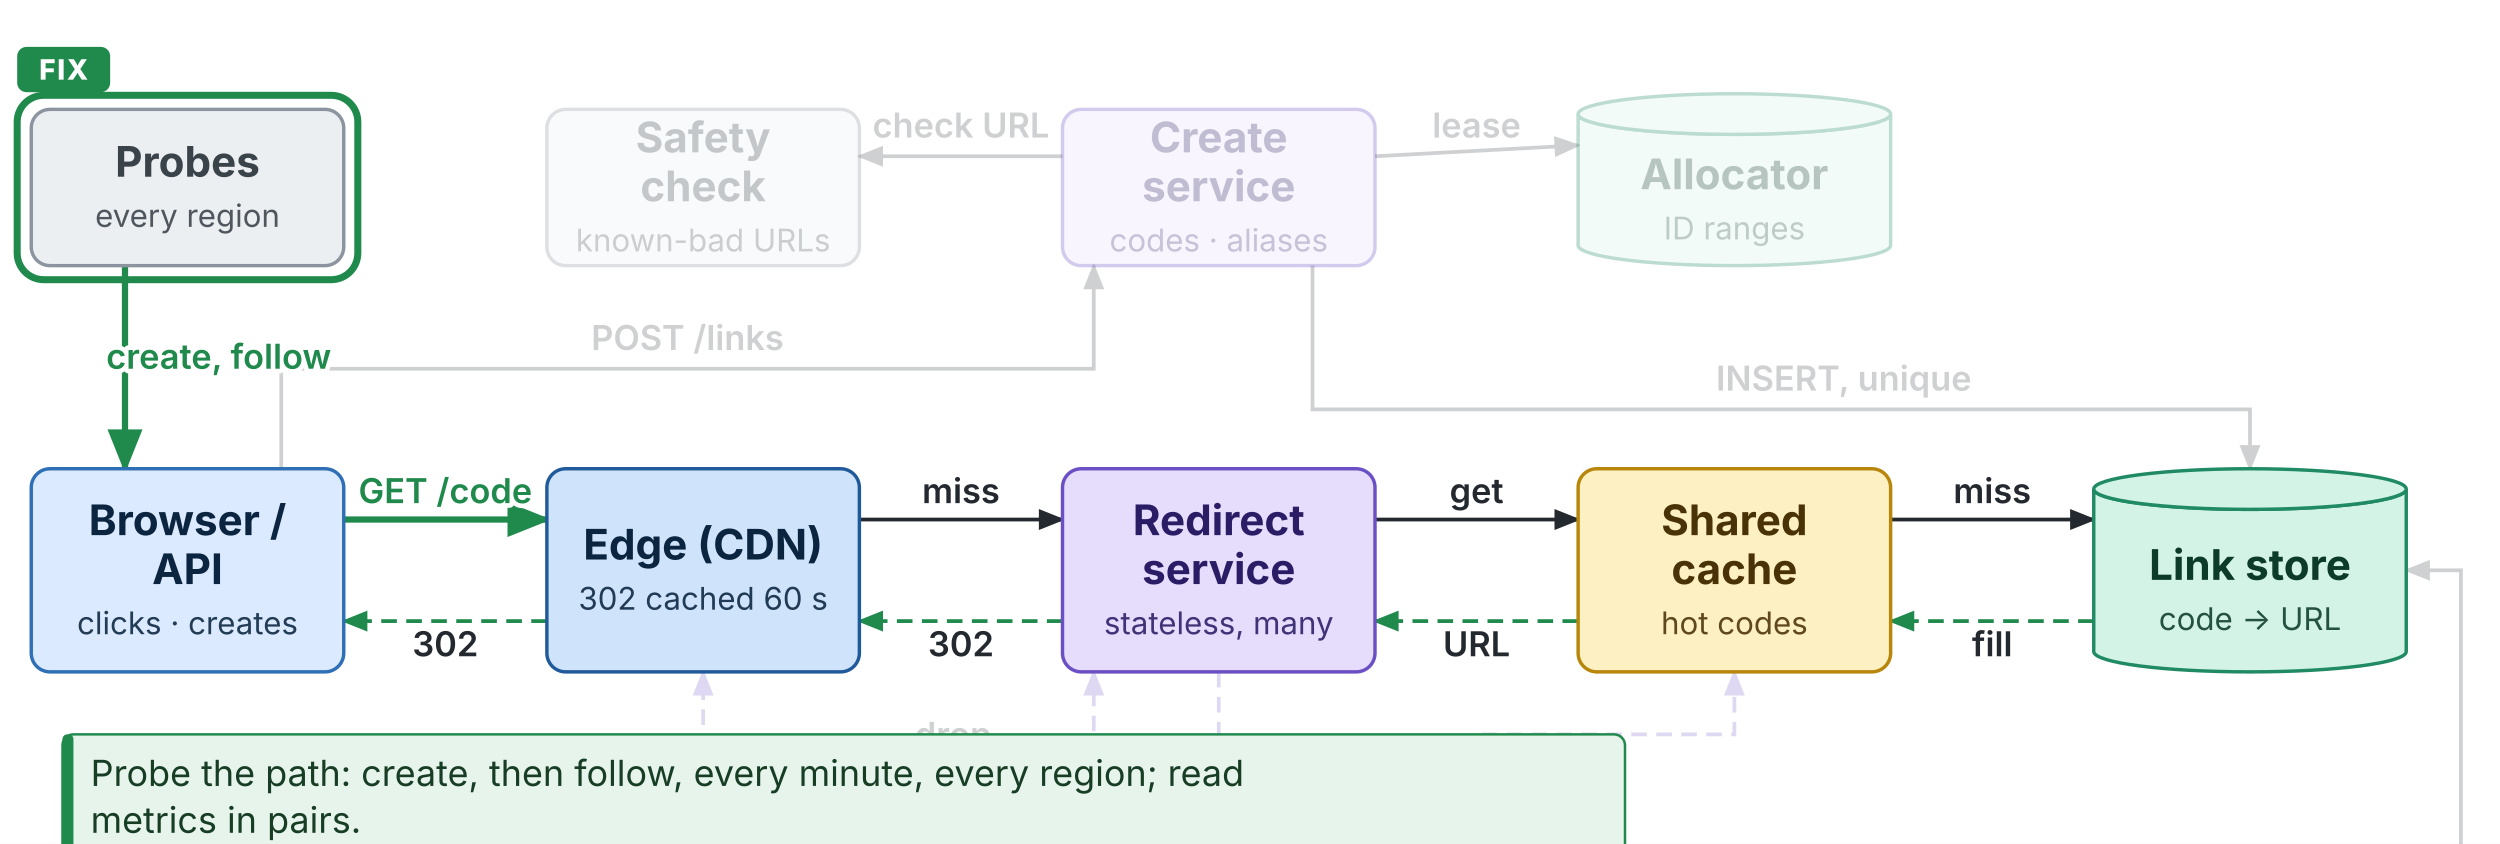
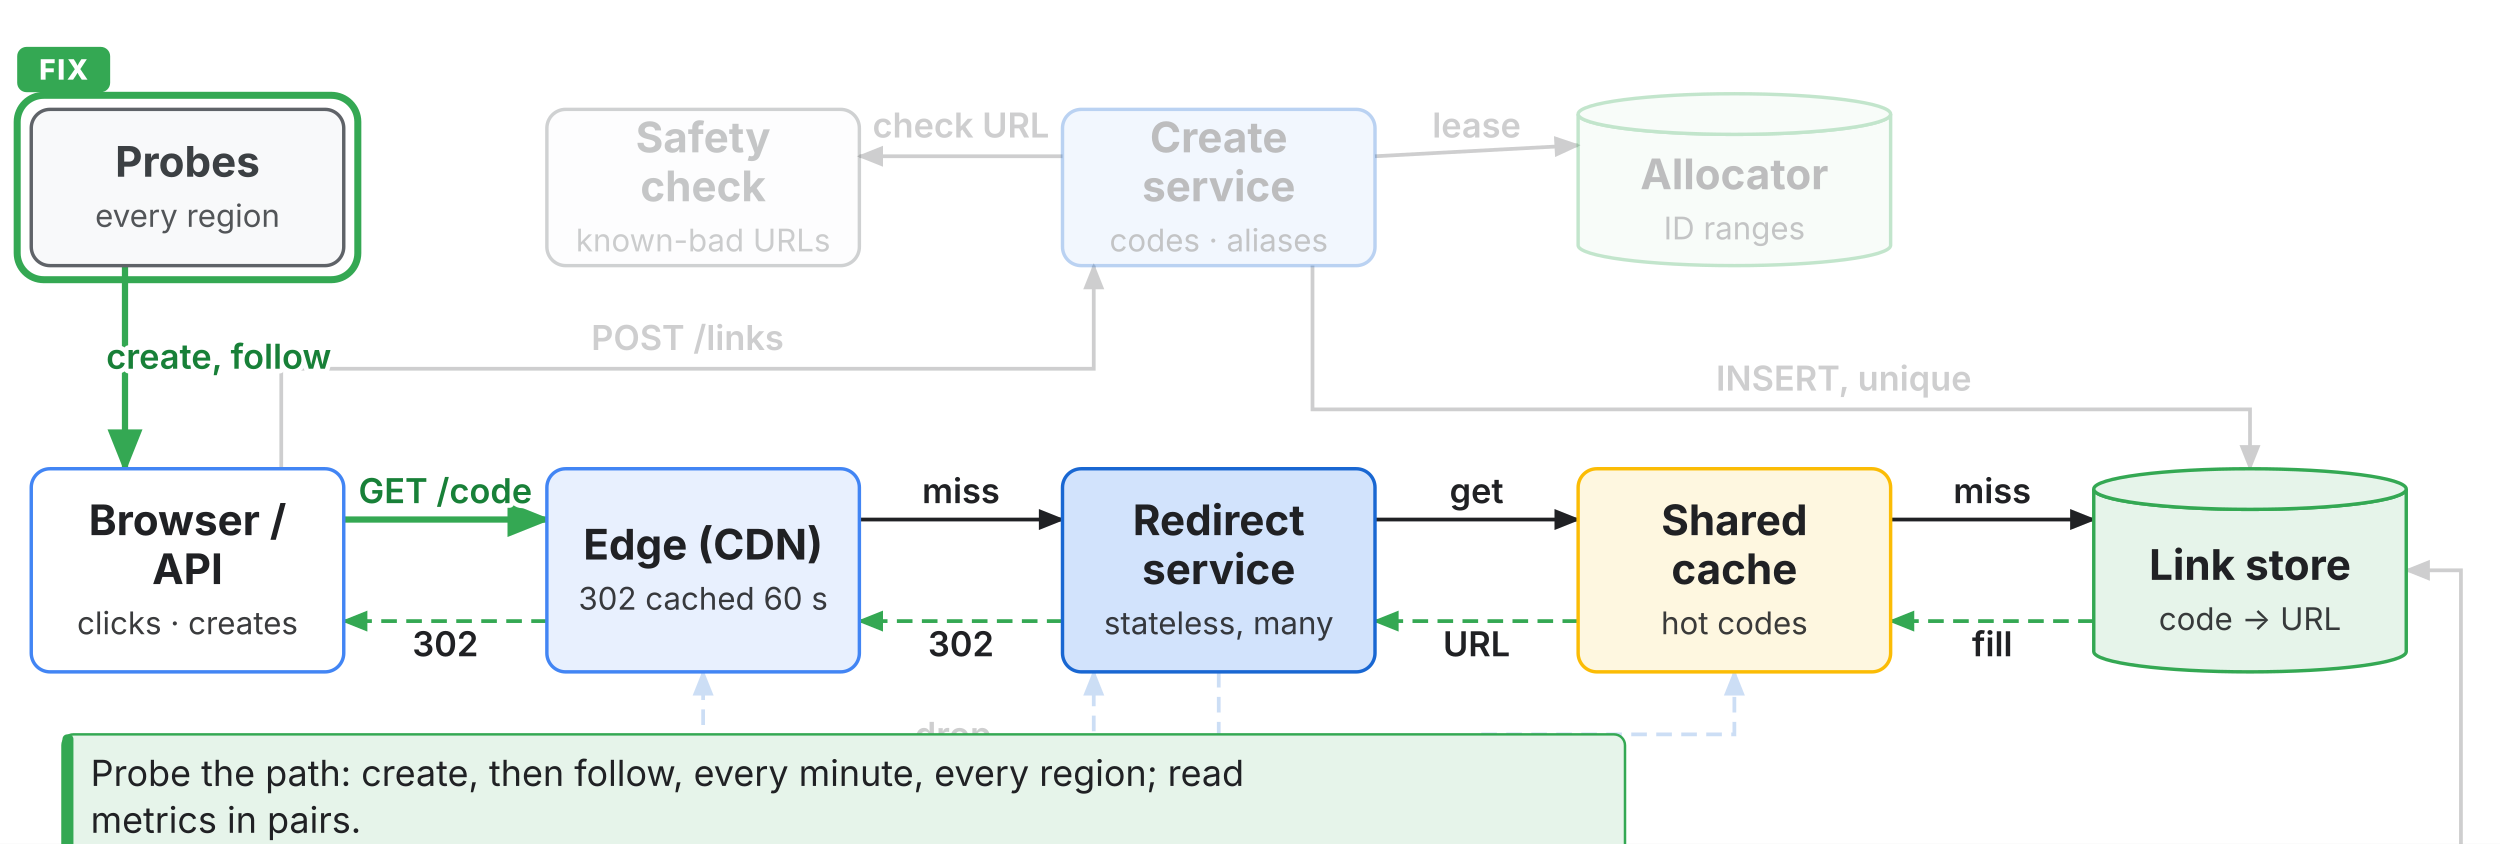
<svg xmlns="http://www.w3.org/2000/svg" class="base" viewBox="0 0 1600 540" width="1600" height="540">
  <defs>
-     <marker id="bs-1f8a4c" viewBox="0 0 10 10" refX="9" refY="5" markerWidth="7" markerHeight="7" orient="auto">
-       <path d="M0,1 L10,5 L0,9 z" fill="#1f8a4c" />
+     <marker id="bs-1967d2" viewBox="0 0 10 10" refX="9" refY="5" markerWidth="7" markerHeight="7" orient="auto">
+       <path d="M0,1 L10,5 L0,9 z" fill="#1967d2" />
    </marker>
-     <marker id="bs-s-1f8a4c" viewBox="0 0 10 10" refX="1" refY="5" markerWidth="7" markerHeight="7" orient="auto">
-       <path d="M10,1 L0,5 L10,9 z" fill="#1f8a4c" />
+     <marker id="bs-s-1967d2" viewBox="0 0 10 10" refX="1" refY="5" markerWidth="7" markerHeight="7" orient="auto">
+       <path d="M10,1 L0,5 L10,9 z" fill="#1967d2" />
    </marker>
-     <marker id="bs-24292f" viewBox="0 0 10 10" refX="9" refY="5" markerWidth="7" markerHeight="7" orient="auto">
-       <path d="M0,1 L10,5 L0,9 z" fill="#24292f" />
+     <marker id="bs-202124" viewBox="0 0 10 10" refX="9" refY="5" markerWidth="7" markerHeight="7" orient="auto">
+       <path d="M0,1 L10,5 L0,9 z" fill="#202124" />
    </marker>
-     <marker id="bs-s-24292f" viewBox="0 0 10 10" refX="1" refY="5" markerWidth="7" markerHeight="7" orient="auto">
-       <path d="M10,1 L0,5 L10,9 z" fill="#24292f" />
+     <marker id="bs-s-202124" viewBox="0 0 10 10" refX="1" refY="5" markerWidth="7" markerHeight="7" orient="auto">
+       <path d="M10,1 L0,5 L10,9 z" fill="#202124" />
    </marker>
-     <marker id="bs-6b4fc4" viewBox="0 0 10 10" refX="9" refY="5" markerWidth="7" markerHeight="7" orient="auto">
-       <path d="M0,1 L10,5 L0,9 z" fill="#6b4fc4" />
+     <marker id="bs-34a853" viewBox="0 0 10 10" refX="9" refY="5" markerWidth="7" markerHeight="7" orient="auto">
+       <path d="M0,1 L10,5 L0,9 z" fill="#34a853" />
    </marker>
-     <marker id="bs-s-6b4fc4" viewBox="0 0 10 10" refX="1" refY="5" markerWidth="7" markerHeight="7" orient="auto">
-       <path d="M10,1 L0,5 L10,9 z" fill="#6b4fc4" />
+     <marker id="bs-s-34a853" viewBox="0 0 10 10" refX="1" refY="5" markerWidth="7" markerHeight="7" orient="auto">
+       <path d="M10,1 L0,5 L10,9 z" fill="#34a853" />
    </marker>
  </defs>
  <rect width="1600" height="540" fill="#ffffff" />
-   <path d="M880.0,332.5 L1010.0,332.5" fill="none" stroke="#24292f" stroke-width="2.4" marker-end="url(#bs-24292f)" />
-   <path d="M1010.0,397.5 L880.0,397.5" fill="none" stroke="#1f8a4c" stroke-width="2.4" stroke-dasharray="10 6" marker-end="url(#bs-1f8a4c)" />
-   <path d="M1210.0,332.5 L1340.0,332.5" fill="none" stroke="#24292f" stroke-width="2.4" marker-end="url(#bs-24292f)" />
-   <path d="M1340.0,397.5 L1210.0,397.5" fill="none" stroke="#1f8a4c" stroke-width="2.4" stroke-dasharray="10 6" marker-end="url(#bs-1f8a4c)" />
-   <path d="M180.0,300.0 L180.0,236.0 L700.0,236.0 L700.0,170.0" fill="none" stroke="#24292f" stroke-width="2.4" marker-end="url(#bs-24292f)" opacity="0.22" />
-   <path d="M880.0,100.0 L1010.0,93.0" fill="none" stroke="#24292f" stroke-width="2.4" marker-end="url(#bs-24292f)" opacity="0.22" />
-   <path d="M840.0,170.0 L840.0,262.0 L1440.0,262.0 L1440.0,300.0" fill="none" stroke="#24292f" stroke-width="2.4" marker-end="url(#bs-24292f)" opacity="0.22" />
-   <path d="M220.0,332.5 L350.0,332.5" fill="none" stroke="#1f8a4c" stroke-width="4" marker-end="url(#bs-1f8a4c)" />
-   <path d="M350.0,397.5 L220.0,397.5" fill="none" stroke="#1f8a4c" stroke-width="2.4" stroke-dasharray="10 6" marker-end="url(#bs-1f8a4c)" />
-   <path d="M550.0,332.5 L680.0,332.5" fill="none" stroke="#24292f" stroke-width="2.4" marker-end="url(#bs-24292f)" />
-   <path d="M680.0,397.5 L550.0,397.5" fill="none" stroke="#1f8a4c" stroke-width="2.4" stroke-dasharray="10 6" marker-end="url(#bs-1f8a4c)" />
-   <path d="M680.0,100.0 L550.0,100.0" fill="none" stroke="#24292f" stroke-width="2.4" marker-end="url(#bs-24292f)" opacity="0.22" />
-   <path d="M780.0,430.0 L780.0,560.0" fill="none" stroke="#6b4fc4" stroke-width="2.4" stroke-dasharray="10 6" marker-end="url(#bs-6b4fc4)" opacity="0.22" />
-   <path d="M880.0,610.0 L1010.0,610.0" fill="none" stroke="#6b4fc4" stroke-width="2.4" stroke-dasharray="10 6" marker-end="url(#bs-6b4fc4)" opacity="0.22" />
-   <path d="M1210.0,610.0 L1340.0,610.0" fill="none" stroke="#24292f" stroke-width="2.4" marker-end="url(#bs-24292f)" opacity="0.22" />
-   <path d="M220.0,610.0 L350.0,610.0" fill="none" stroke="#6b4fc4" stroke-width="2.4" stroke-dasharray="10 6" marker-end="url(#bs-6b4fc4)" opacity="0.22" />
-   <path d="M450.0,560.0 L450.0,430.0" fill="none" stroke="#6b4fc4" stroke-width="2.4" stroke-dasharray="10 6" marker-end="url(#bs-6b4fc4)" opacity="0.22" />
-   <path d="M520.0,560.0 L520.0,490.0 L700.0,490.0 L700.0,430.0" fill="none" stroke="#6b4fc4" stroke-width="2.4" stroke-dasharray="10 6" marker-end="url(#bs-6b4fc4)" opacity="0.22" />
-   <path d="M450.0,660.0 L450.0,700.0 L945.0,700.0 L945.0,470.0 L1110.0,470.0 L1110.0,430.0" fill="none" stroke="#6b4fc4" stroke-width="2.4" stroke-dasharray="10 6" marker-end="url(#bs-6b4fc4)" opacity="0.22" />
-   <path d="M120.0,660.0 L120.0,740.0 L1575.0,740.0 L1575.0,365.0 L1540.0,365.0" fill="none" stroke="#24292f" stroke-width="2.4" marker-end="url(#bs-24292f)" opacity="0.22" />
-   <path d="M80.0,170.0 L80.0,300.0" fill="none" stroke="#1f8a4c" stroke-width="4" marker-end="url(#bs-1f8a4c)" />
-   <rect x="20" y="300" width="200" height="130" rx="12" fill="#dbeafe" stroke="#2f6fb5" stroke-width="2.2" />
-   <text x="120.0" y="342.5" text-anchor="middle" font-family="Inter, Helvetica, Arial, sans-serif" font-size="27" font-weight="700" fill="#0b2540">Browser /</text>
-   <text x="120.0" y="373.8" text-anchor="middle" font-family="Inter, Helvetica, Arial, sans-serif" font-size="27" font-weight="700" fill="#0b2540">API</text>
-   <text x="120.0" y="405.9" text-anchor="middle" font-family="Inter, Helvetica, Arial, sans-serif" font-size="20.0" fill="#0b2540" fill-opacity="0.88">clicks · creates</text>
-   <rect x="350" y="300" width="200" height="130" rx="12" fill="#cfe3fb" stroke="#215a9a" stroke-width="2.2" />
-   <text x="450.0" y="358.1" text-anchor="middle" font-family="Inter, Helvetica, Arial, sans-serif" font-size="27" font-weight="700" fill="#0b2540">Edge (CDN)</text>
-   <text x="450.0" y="390.2" text-anchor="middle" font-family="Inter, Helvetica, Arial, sans-serif" font-size="20.0" fill="#0b2540" fill-opacity="0.88">302 cached 60 s</text>
-   <rect x="680" y="300" width="200" height="130" rx="12" fill="#e6dcfb" stroke="#6b4fc4" stroke-width="2.2" />
-   <text x="780.0" y="342.5" text-anchor="middle" font-family="Inter, Helvetica, Arial, sans-serif" font-size="27" font-weight="700" fill="#2a1d66">Redirect</text>
-   <text x="780.0" y="373.8" text-anchor="middle" font-family="Inter, Helvetica, Arial, sans-serif" font-size="27" font-weight="700" fill="#2a1d66">service</text>
-   <text x="780.0" y="405.9" text-anchor="middle" font-family="Inter, Helvetica, Arial, sans-serif" font-size="20.0" fill="#2a1d66" fill-opacity="0.88">stateless, many</text>
-   <rect x="1010" y="300" width="200" height="130" rx="12" fill="#fdf0c2" stroke="#b7860b" stroke-width="2.2" />
-   <text x="1110.0" y="342.5" text-anchor="middle" font-family="Inter, Helvetica, Arial, sans-serif" font-size="27" font-weight="700" fill="#4a3207">Shared</text>
-   <text x="1110.0" y="373.8" text-anchor="middle" font-family="Inter, Helvetica, Arial, sans-serif" font-size="27" font-weight="700" fill="#4a3207">cache</text>
-   <text x="1110.0" y="405.9" text-anchor="middle" font-family="Inter, Helvetica, Arial, sans-serif" font-size="20.0" fill="#4a3207" fill-opacity="0.88">hot codes</text>
-   <path d="M1340,313 a100.0,13 0 0,0 200,0 v104 a100.0,13 0 0,1 -200,0 z" fill="#d3f3e6" stroke="#1f8a63" stroke-width="2.2" />
-   <ellipse cx="1440.0" cy="313" rx="100.0" ry="13" fill="#d3f3e6" stroke="#1f8a63" stroke-width="2.2" />
-   <text x="1440.0" y="371.1" text-anchor="middle" font-family="Inter, Helvetica, Arial, sans-serif" font-size="27" font-weight="700" fill="#0d3b2a">Link store</text>
-   <text x="1440.0" y="403.2" text-anchor="middle" font-family="Inter, Helvetica, Arial, sans-serif" font-size="20.0" fill="#0d3b2a" fill-opacity="0.88">code → URL</text>
-   <g opacity="0.3">
-     <rect x="680" y="70" width="200" height="100" rx="12" fill="#e6dcfb" stroke="#6b4fc4" stroke-width="2.2" />
-     <text x="780.0" y="97.5" text-anchor="middle" font-family="Inter, Helvetica, Arial, sans-serif" font-size="27" font-weight="700" fill="#2a1d66">Create</text>
-     <text x="780.0" y="128.8" text-anchor="middle" font-family="Inter, Helvetica, Arial, sans-serif" font-size="27" font-weight="700" fill="#2a1d66">service</text>
-     <text x="780.0" y="160.9" text-anchor="middle" font-family="Inter, Helvetica, Arial, sans-serif" font-size="20.0" fill="#2a1d66" fill-opacity="0.88">codes · aliases</text>
+   <path data-k="e:r-c" d="M880.0,332.5 L1010.0,332.5" fill="none" stroke="#202124" stroke-width="2.4" marker-end="url(#bs-202124)" />
+   <path data-k="e:c-r" d="M1010.0,397.5 L880.0,397.5" fill="none" stroke="#34a853" stroke-width="2.4" stroke-dasharray="10 6" marker-end="url(#bs-34a853)" />
+   <path data-k="e:c-s" d="M1210.0,332.5 L1340.0,332.5" fill="none" stroke="#202124" stroke-width="2.4" marker-end="url(#bs-202124)" />
+   <path data-k="e:s-c" d="M1340.0,397.5 L1210.0,397.5" fill="none" stroke="#34a853" stroke-width="2.4" stroke-dasharray="10 6" marker-end="url(#bs-34a853)" />
+   <path data-k="e:u-cr" d="M180.0,300.0 L180.0,236.0 L700.0,236.0 L700.0,170.0" fill="none" stroke="#202124" stroke-width="2.4" marker-end="url(#bs-202124)" opacity="0.22" />
+   <path data-k="e:cr-a" d="M880.0,100.0 L1010.0,93.0" fill="none" stroke="#202124" stroke-width="2.4" marker-end="url(#bs-202124)" opacity="0.22" />
+   <path data-k="e:cr-s" d="M840.0,170.0 L840.0,262.0 L1440.0,262.0 L1440.0,300.0" fill="none" stroke="#202124" stroke-width="2.4" marker-end="url(#bs-202124)" opacity="0.22" />
+   <path data-k="e:u-e" d="M220.0,332.5 L350.0,332.5" fill="none" stroke="#34a853" stroke-width="4" marker-end="url(#bs-34a853)" />
+   <path data-k="e:e-u" d="M350.0,397.5 L220.0,397.5" fill="none" stroke="#34a853" stroke-width="2.4" stroke-dasharray="10 6" marker-end="url(#bs-34a853)" />
+   <path data-k="e:e-r" d="M550.0,332.5 L680.0,332.5" fill="none" stroke="#202124" stroke-width="2.4" marker-end="url(#bs-202124)" />
+   <path data-k="e:r-e" d="M680.0,397.5 L550.0,397.5" fill="none" stroke="#34a853" stroke-width="2.4" stroke-dasharray="10 6" marker-end="url(#bs-34a853)" />
+   <path data-k="e:cr-sf" d="M680.0,100.0 L550.0,100.0" fill="none" stroke="#202124" stroke-width="2.4" marker-end="url(#bs-202124)" opacity="0.22" />
+   <path data-k="e:r-cl" d="M780.0,430.0 L780.0,560.0" fill="none" stroke="#1967d2" stroke-width="2.4" stroke-dasharray="10 6" marker-end="url(#bs-1967d2)" opacity="0.22" />
+   <path data-k="e:cl-ag" d="M880.0,610.0 L1010.0,610.0" fill="none" stroke="#1967d2" stroke-width="2.4" stroke-dasharray="10 6" marker-end="url(#bs-1967d2)" opacity="0.22" />
+   <path data-k="e:ag-st" d="M1210.0,610.0 L1340.0,610.0" fill="none" stroke="#202124" stroke-width="2.4" marker-end="url(#bs-202124)" opacity="0.22" />
+   <path data-k="e:t-i" d="M220.0,610.0 L350.0,610.0" fill="none" stroke="#1967d2" stroke-width="2.4" stroke-dasharray="10 6" marker-end="url(#bs-1967d2)" opacity="0.22" />
+   <path data-k="e:i-e" d="M450.0,560.0 L450.0,430.0" fill="none" stroke="#1967d2" stroke-width="2.4" stroke-dasharray="10 6" marker-end="url(#bs-1967d2)" opacity="0.22" />
+   <path data-k="e:i-r" d="M520.0,560.0 L520.0,490.0 L700.0,490.0 L700.0,430.0" fill="none" stroke="#1967d2" stroke-width="2.4" stroke-dasharray="10 6" marker-end="url(#bs-1967d2)" opacity="0.22" />
+   <path data-k="e:i-c" d="M450.0,660.0 L450.0,700.0 L945.0,700.0 L945.0,470.0 L1110.0,470.0 L1110.0,430.0" fill="none" stroke="#1967d2" stroke-width="2.4" stroke-dasharray="10 6" marker-end="url(#bs-1967d2)" opacity="0.22" />
+   <path data-k="e:t-s" d="M120.0,660.0 L120.0,740.0 L1575.0,740.0 L1575.0,365.0 L1540.0,365.0" fill="none" stroke="#202124" stroke-width="2.4" marker-end="url(#bs-202124)" opacity="0.22" />
+   <path data-k="e:p-u" d="M80.0,170.0 L80.0,300.0" fill="none" stroke="#34a853" stroke-width="4" marker-end="url(#bs-34a853)" />
+   <g data-k="n:user">
+     <rect x="20" y="300" width="200" height="130" rx="12" fill="#ffffff" stroke="#4285f4" stroke-width="2.2" />
+     <text x="120.0" y="342.5" text-anchor="middle" font-family="Inter, Roboto, sans-serif" font-size="27" font-weight="700" fill="#202124">Browser /</text>
+     <text x="120.0" y="373.8" text-anchor="middle" font-family="Inter, Roboto, sans-serif" font-size="27" font-weight="700" fill="#202124">API</text>
+     <text x="120.0" y="405.9" text-anchor="middle" font-family="Inter, Roboto, sans-serif" font-size="20.0" fill="#202124" fill-opacity="0.88">clicks · creates</text>
  </g>
-   <g opacity="0.3">
-     <path d="M1010,73 a100.0,13 0 0,0 200,0 v84 a100.0,13 0 0,1 -200,0 z" fill="#d3f3e6" stroke="#1f8a63" stroke-width="2.2" />
-     <ellipse cx="1110.0" cy="73" rx="100.0" ry="13" fill="#d3f3e6" stroke="#1f8a63" stroke-width="2.2" />
-     <text x="1110.0" y="121.1" text-anchor="middle" font-family="Inter, Helvetica, Arial, sans-serif" font-size="27" font-weight="700" fill="#0d3b2a">Allocator</text>
-     <text x="1110.0" y="153.2" text-anchor="middle" font-family="Inter, Helvetica, Arial, sans-serif" font-size="20.0" fill="#0d3b2a" fill-opacity="0.88">ID ranges</text>
+   <g data-k="n:edge">
+     <rect x="350" y="300" width="200" height="130" rx="12" fill="#e8f0fe" stroke="#4285f4" stroke-width="2.2" />
+     <text x="450.0" y="358.1" text-anchor="middle" font-family="Inter, Roboto, sans-serif" font-size="27" font-weight="700" fill="#202124">Edge (CDN)</text>
+     <text x="450.0" y="390.2" text-anchor="middle" font-family="Inter, Roboto, sans-serif" font-size="20.0" fill="#202124" fill-opacity="0.88">302 cached 60 s</text>
  </g>
-   <g opacity="0.3">
-     <rect x="350" y="70" width="200" height="100" rx="12" fill="#eceff2" stroke="#8c959f" stroke-width="2.2" />
-     <text x="450.0" y="97.5" text-anchor="middle" font-family="Inter, Helvetica, Arial, sans-serif" font-size="27" font-weight="700" fill="#3a424a">Safety</text>
-     <text x="450.0" y="128.8" text-anchor="middle" font-family="Inter, Helvetica, Arial, sans-serif" font-size="27" font-weight="700" fill="#3a424a">check</text>
-     <text x="450.0" y="160.9" text-anchor="middle" font-family="Inter, Helvetica, Arial, sans-serif" font-size="20.0" fill="#3a424a" fill-opacity="0.88">known-bad URLs</text>
+   <g data-k="n:redir">
+     <rect x="680" y="300" width="200" height="130" rx="12" fill="#d2e3fc" stroke="#1967d2" stroke-width="2.2" />
+     <text x="780.0" y="342.5" text-anchor="middle" font-family="Inter, Roboto, sans-serif" font-size="27" font-weight="700" fill="#202124">Redirect</text>
+     <text x="780.0" y="373.8" text-anchor="middle" font-family="Inter, Roboto, sans-serif" font-size="27" font-weight="700" fill="#202124">service</text>
+     <text x="780.0" y="405.9" text-anchor="middle" font-family="Inter, Roboto, sans-serif" font-size="20.0" fill="#202124" fill-opacity="0.88">stateless, many</text>
  </g>
-   <g opacity="0.3">
-     <path d="M695,560 h170 a15,50.0 0 0,1 0,100 h-170 a15,50.0 0 0,1 0,-100 z" fill="#fde3cf" stroke="#c26a1b" stroke-width="2.2" />
-     <ellipse cx="865" cy="610.0" rx="15" ry="50.0" fill="none" stroke="#c26a1b" stroke-width="2.2" />
-     <text x="772.0" y="603.1" text-anchor="middle" font-family="Inter, Helvetica, Arial, sans-serif" font-size="27" font-weight="700" fill="#4f2a08">Click log</text>
-     <text x="772.0" y="635.2" text-anchor="middle" font-family="Inter, Helvetica, Arial, sans-serif" font-size="20.0" fill="#4f2a08" fill-opacity="0.88">by code</text>
+   <g data-k="n:cache">
+     <rect x="1010" y="300" width="200" height="130" rx="12" fill="#fef7e0" stroke="#fbbc05" stroke-width="2.2" />
+     <text x="1110.0" y="342.5" text-anchor="middle" font-family="Inter, Roboto, sans-serif" font-size="27" font-weight="700" fill="#202124">Shared</text>
+     <text x="1110.0" y="373.8" text-anchor="middle" font-family="Inter, Roboto, sans-serif" font-size="27" font-weight="700" fill="#202124">cache</text>
+     <text x="1110.0" y="405.9" text-anchor="middle" font-family="Inter, Roboto, sans-serif" font-size="20.0" fill="#202124" fill-opacity="0.88">hot codes</text>
  </g>
-   <g opacity="0.3">
-     <rect x="1010" y="560" width="200" height="100" rx="12" fill="#e6dcfb" stroke="#6b4fc4" stroke-width="2.2" />
-     <text x="1110.0" y="603.1" text-anchor="middle" font-family="Inter, Helvetica, Arial, sans-serif" font-size="27" font-weight="700" fill="#2a1d66">Aggregator</text>
-     <text x="1110.0" y="635.2" text-anchor="middle" font-family="Inter, Helvetica, Arial, sans-serif" font-size="20.0" fill="#2a1d66" fill-opacity="0.88">per minute</text>
+   <g data-k="n:store">
+     <path d="M1340,313 a100.0,13 0 0,0 200,0 v104 a100.0,13 0 0,1 -200,0 z" fill="#e6f4ea" stroke="#34a853" stroke-width="2.2" />
+     <ellipse cx="1440.0" cy="313" rx="100.0" ry="13" fill="#e6f4ea" stroke="#34a853" stroke-width="2.2" />
+     <text x="1440.0" y="371.1" text-anchor="middle" font-family="Inter, Roboto, sans-serif" font-size="27" font-weight="700" fill="#202124">Link store</text>
+     <text x="1440.0" y="403.2" text-anchor="middle" font-family="Inter, Roboto, sans-serif" font-size="20.0" fill="#202124" fill-opacity="0.88">code → URL</text>
  </g>
-   <g opacity="0.3">
-     <path d="M1340,573 a100.0,13 0 0,0 200,0 v74 a100.0,13 0 0,1 -200,0 z" fill="#d3f3e6" stroke="#1f8a63" stroke-width="2.2" />
-     <ellipse cx="1440.0" cy="573" rx="100.0" ry="13" fill="#d3f3e6" stroke="#1f8a63" stroke-width="2.2" />
-     <text x="1440.0" y="616.1" text-anchor="middle" font-family="Inter, Helvetica, Arial, sans-serif" font-size="27" font-weight="700" fill="#0d3b2a">Stats store</text>
-     <text x="1440.0" y="648.2" text-anchor="middle" font-family="Inter, Helvetica, Arial, sans-serif" font-size="20.0" fill="#0d3b2a" fill-opacity="0.88">day · country</text>
+   <g data-k="n:create">
+     <g opacity="0.3">
+       <rect x="680" y="70" width="200" height="100" rx="12" fill="#d2e3fc" stroke="#1967d2" stroke-width="2.2" />
+       <text x="780.0" y="97.5" text-anchor="middle" font-family="Inter, Roboto, sans-serif" font-size="27" font-weight="700" fill="#202124">Create</text>
+       <text x="780.0" y="128.8" text-anchor="middle" font-family="Inter, Roboto, sans-serif" font-size="27" font-weight="700" fill="#202124">service</text>
+       <text x="780.0" y="160.9" text-anchor="middle" font-family="Inter, Roboto, sans-serif" font-size="20.0" fill="#202124" fill-opacity="0.88">codes · aliases</text>
+     </g>
  </g>
-   <g opacity="0.3">
-     <rect x="20" y="560" width="200" height="100" rx="12" fill="#e6dcfb" stroke="#6b4fc4" stroke-width="2.2" />
-     <text x="120.0" y="603.1" text-anchor="middle" font-family="Inter, Helvetica, Arial, sans-serif" font-size="27" font-weight="700" fill="#2a1d66">Takedown</text>
-     <text x="120.0" y="635.2" text-anchor="middle" font-family="Inter, Helvetica, Arial, sans-serif" font-size="20.0" fill="#2a1d66" fill-opacity="0.88">owner · trust</text>
+   <g data-k="n:alloc">
+     <g opacity="0.3">
+       <path d="M1010,73 a100.0,13 0 0,0 200,0 v84 a100.0,13 0 0,1 -200,0 z" fill="#e6f4ea" stroke="#34a853" stroke-width="2.2" />
+       <ellipse cx="1110.0" cy="73" rx="100.0" ry="13" fill="#e6f4ea" stroke="#34a853" stroke-width="2.2" />
+       <text x="1110.0" y="121.1" text-anchor="middle" font-family="Inter, Roboto, sans-serif" font-size="27" font-weight="700" fill="#202124">Allocator</text>
+       <text x="1110.0" y="153.2" text-anchor="middle" font-family="Inter, Roboto, sans-serif" font-size="20.0" fill="#202124" fill-opacity="0.88">ID ranges</text>
+     </g>
  </g>
-   <g opacity="0.3">
-     <path d="M365,560 h170 a15,50.0 0 0,1 0,100 h-170 a15,50.0 0 0,1 0,-100 z" fill="#fde3cf" stroke="#c26a1b" stroke-width="2.2" />
-     <ellipse cx="535" cy="610.0" rx="15" ry="50.0" fill="none" stroke="#c26a1b" stroke-width="2.2" />
-     <text x="442.0" y="603.1" text-anchor="middle" font-family="Inter, Helvetica, Arial, sans-serif" font-size="27" font-weight="700" fill="#4f2a08">Invalidation</text>
-     <text x="442.0" y="635.2" text-anchor="middle" font-family="Inter, Helvetica, Arial, sans-serif" font-size="20.0" fill="#4f2a08" fill-opacity="0.88">channel</text>
+   <g data-k="n:safety">
+     <g opacity="0.3">
+       <rect x="350" y="70" width="200" height="100" rx="12" fill="#f8f9fa" stroke="#5f6368" stroke-width="2.2" />
+       <text x="450.0" y="97.5" text-anchor="middle" font-family="Inter, Roboto, sans-serif" font-size="27" font-weight="700" fill="#3c4043">Safety</text>
+       <text x="450.0" y="128.8" text-anchor="middle" font-family="Inter, Roboto, sans-serif" font-size="27" font-weight="700" fill="#3c4043">check</text>
+       <text x="450.0" y="160.9" text-anchor="middle" font-family="Inter, Roboto, sans-serif" font-size="20.0" fill="#3c4043" fill-opacity="0.88">known-bad URLs</text>
+     </g>
  </g>
-   <rect x="20" y="70" width="200" height="100" rx="12" fill="#eceff2" stroke="#8c959f" stroke-width="2.2" />
-   <text x="120.0" y="113.1" text-anchor="middle" font-family="Inter, Helvetica, Arial, sans-serif" font-size="27" font-weight="700" fill="#3a424a">Probes</text>
-   <text x="120.0" y="145.2" text-anchor="middle" font-family="Inter, Helvetica, Arial, sans-serif" font-size="20.0" fill="#3a424a" fill-opacity="0.88">every region</text>
-   <text x="945.0" y="322.0" text-anchor="middle" font-family="Inter, Helvetica, Arial, sans-serif" font-size="22" font-weight="600" fill="#24292f" paint-order="stroke" stroke="#ffffff" stroke-width="6" stroke-linejoin="round">get</text>
-   <text x="945.0" y="420.0" text-anchor="middle" font-family="Inter, Helvetica, Arial, sans-serif" font-size="22" font-weight="600" fill="#24292f" paint-order="stroke" stroke="#ffffff" stroke-width="6" stroke-linejoin="round">URL</text>
-   <text x="1275.0" y="322.0" text-anchor="middle" font-family="Inter, Helvetica, Arial, sans-serif" font-size="22" font-weight="600" fill="#24292f" paint-order="stroke" stroke="#ffffff" stroke-width="6" stroke-linejoin="round">miss</text>
-   <text x="1275.0" y="420.0" text-anchor="middle" font-family="Inter, Helvetica, Arial, sans-serif" font-size="22" font-weight="600" fill="#24292f" paint-order="stroke" stroke="#ffffff" stroke-width="6" stroke-linejoin="round">fill</text>
-   <text x="440.0" y="224.0" text-anchor="middle" font-family="Inter, Helvetica, Arial, sans-serif" font-size="22" font-weight="600" fill="#24292f" paint-order="stroke" stroke="#ffffff" stroke-width="6" stroke-linejoin="round" opacity="0.22">POST /links</text>
-   <text x="945.0" y="88.0" text-anchor="middle" font-family="Inter, Helvetica, Arial, sans-serif" font-size="22" font-weight="600" fill="#24292f" paint-order="stroke" stroke="#ffffff" stroke-width="6" stroke-linejoin="round" opacity="0.22">lease</text>
-   <text x="1180.0" y="250.0" text-anchor="middle" font-family="Inter, Helvetica, Arial, sans-serif" font-size="22" font-weight="600" fill="#24292f" paint-order="stroke" stroke="#ffffff" stroke-width="6" stroke-linejoin="round" opacity="0.22">INSERT, unique</text>
-   <text x="285.0" y="322.0" text-anchor="middle" font-family="Inter, Helvetica, Arial, sans-serif" font-size="22" font-weight="600" fill="#1f8a4c" paint-order="stroke" stroke="#ffffff" stroke-width="6" stroke-linejoin="round">GET /code</text>
-   <text x="285.0" y="420.0" text-anchor="middle" font-family="Inter, Helvetica, Arial, sans-serif" font-size="22" font-weight="600" fill="#24292f" paint-order="stroke" stroke="#ffffff" stroke-width="6" stroke-linejoin="round">302</text>
-   <text x="615.0" y="322.0" text-anchor="middle" font-family="Inter, Helvetica, Arial, sans-serif" font-size="22" font-weight="600" fill="#24292f" paint-order="stroke" stroke="#ffffff" stroke-width="6" stroke-linejoin="round">miss</text>
-   <text x="615.0" y="420.0" text-anchor="middle" font-family="Inter, Helvetica, Arial, sans-serif" font-size="22" font-weight="600" fill="#24292f" paint-order="stroke" stroke="#ffffff" stroke-width="6" stroke-linejoin="round">302</text>
-   <text x="615.0" y="88.0" text-anchor="middle" font-family="Inter, Helvetica, Arial, sans-serif" font-size="22" font-weight="600" fill="#24292f" paint-order="stroke" stroke="#ffffff" stroke-width="6" stroke-linejoin="round" opacity="0.22">check URL</text>
-   <text x="845.0" y="500.0" text-anchor="middle" font-family="Inter, Helvetica, Arial, sans-serif" font-size="22" font-weight="600" fill="#24292f" paint-order="stroke" stroke="#ffffff" stroke-width="6" stroke-linejoin="round" opacity="0.22">click, after</text>
-   <text x="945.0" y="588.0" text-anchor="middle" font-family="Inter, Helvetica, Arial, sans-serif" font-size="22" font-weight="600" fill="#24292f" paint-order="stroke" stroke="#ffffff" stroke-width="6" stroke-linejoin="round" opacity="0.22">batches</text>
-   <text x="1275.0" y="588.0" text-anchor="middle" font-family="Inter, Helvetica, Arial, sans-serif" font-size="22" font-weight="600" fill="#24292f" paint-order="stroke" stroke="#ffffff" stroke-width="6" stroke-linejoin="round" opacity="0.22">counts</text>
-   <text x="285.0" y="588.0" text-anchor="middle" font-family="Inter, Helvetica, Arial, sans-serif" font-size="22" font-weight="600" fill="#24292f" paint-order="stroke" stroke="#ffffff" stroke-width="6" stroke-linejoin="round" opacity="0.22">publish</text>
-   <text x="495.0" y="500.0" text-anchor="middle" font-family="Inter, Helvetica, Arial, sans-serif" font-size="22" font-weight="600" fill="#24292f" paint-order="stroke" stroke="#ffffff" stroke-width="6" stroke-linejoin="round" opacity="0.22">purge</text>
-   <text x="610.0" y="478.0" text-anchor="middle" font-family="Inter, Helvetica, Arial, sans-serif" font-size="22" font-weight="600" fill="#24292f" paint-order="stroke" stroke="#ffffff" stroke-width="6" stroke-linejoin="round" opacity="0.22">drop</text>
-   <text x="700.0" y="712.0" text-anchor="middle" font-family="Inter, Helvetica, Arial, sans-serif" font-size="22" font-weight="600" fill="#24292f" paint-order="stroke" stroke="#ffffff" stroke-width="6" stroke-linejoin="round" opacity="0.22">delete</text>
-   <text x="1180.0" y="728.0" text-anchor="middle" font-family="Inter, Helvetica, Arial, sans-serif" font-size="22" font-weight="600" fill="#24292f" paint-order="stroke" stroke="#ffffff" stroke-width="6" stroke-linejoin="round" opacity="0.22">status = blocked</text>
-   <text x="140.0" y="236.0" text-anchor="middle" font-family="Inter, Helvetica, Arial, sans-serif" font-size="22" font-weight="600" fill="#1f8a4c" paint-order="stroke" stroke="#ffffff" stroke-width="6" stroke-linejoin="round">create, follow</text>
-   <rect x="11" y="61" width="218" height="118" rx="17" fill="none" stroke="#1f8a4c" stroke-width="4.5" />
-   <rect x="11" y="30" width="59.5" height="29" rx="6" fill="#1f8a4c" />
-   <text x="40.75" y="51" text-anchor="middle" font-family="Inter, Helvetica, Arial, sans-serif" font-size="18" font-weight="800" letter-spacing="1" fill="#ffffff">FIX</text>
-   <rect x="40" y="470" width="1000" height="80" rx="7" fill="#e7f4ec" stroke="#1f8a4c" stroke-width="1.6" />
-   <rect x="40" y="470" width="7" height="80" rx="3" fill="#1f8a4c" />
-   <text x="58" y="503" font-family="Inter, Helvetica, Arial, sans-serif" font-size="23" fill="#173d24">Probe the path: create, then follow, every minute, every region; read</text>
-   <text x="58" y="533" font-family="Inter, Helvetica, Arial, sans-serif" font-size="23" fill="#173d24">metrics in pairs.</text>
+   <g data-k="n:clog">
+     <g opacity="0.3">
+       <path d="M695,560 h170 a15,50.0 0 0,1 0,100 h-170 a15,50.0 0 0,1 0,-100 z" fill="#f1f3f4" stroke="#5f6368" stroke-width="2.2" />
+       <ellipse cx="865" cy="610.0" rx="15" ry="50.0" fill="none" stroke="#5f6368" stroke-width="2.2" />
+       <text x="772.0" y="603.1" text-anchor="middle" font-family="Inter, Roboto, sans-serif" font-size="27" font-weight="700" fill="#202124">Click log</text>
+       <text x="772.0" y="635.2" text-anchor="middle" font-family="Inter, Roboto, sans-serif" font-size="20.0" fill="#202124" fill-opacity="0.88">by code</text>
+     </g>
+   </g>
+   <g data-k="n:agg">
+     <g opacity="0.3">
+       <rect x="1010" y="560" width="200" height="100" rx="12" fill="#d2e3fc" stroke="#1967d2" stroke-width="2.2" />
+       <text x="1110.0" y="603.1" text-anchor="middle" font-family="Inter, Roboto, sans-serif" font-size="27" font-weight="700" fill="#202124">Aggregator</text>
+       <text x="1110.0" y="635.2" text-anchor="middle" font-family="Inter, Roboto, sans-serif" font-size="20.0" fill="#202124" fill-opacity="0.88">per minute</text>
+     </g>
+   </g>
+   <g data-k="n:stats">
+     <g opacity="0.3">
+       <path d="M1340,573 a100.0,13 0 0,0 200,0 v74 a100.0,13 0 0,1 -200,0 z" fill="#e6f4ea" stroke="#34a853" stroke-width="2.2" />
+       <ellipse cx="1440.0" cy="573" rx="100.0" ry="13" fill="#e6f4ea" stroke="#34a853" stroke-width="2.2" />
+       <text x="1440.0" y="616.1" text-anchor="middle" font-family="Inter, Roboto, sans-serif" font-size="27" font-weight="700" fill="#202124">Stats store</text>
+       <text x="1440.0" y="648.2" text-anchor="middle" font-family="Inter, Roboto, sans-serif" font-size="20.0" fill="#202124" fill-opacity="0.88">day · country</text>
+     </g>
+   </g>
+   <g data-k="n:take">
+     <g opacity="0.3">
+       <rect x="20" y="560" width="200" height="100" rx="12" fill="#d2e3fc" stroke="#1967d2" stroke-width="2.2" />
+       <text x="120.0" y="603.1" text-anchor="middle" font-family="Inter, Roboto, sans-serif" font-size="27" font-weight="700" fill="#202124">Takedown</text>
+       <text x="120.0" y="635.2" text-anchor="middle" font-family="Inter, Roboto, sans-serif" font-size="20.0" fill="#202124" fill-opacity="0.88">owner · trust</text>
+     </g>
+   </g>
+   <g data-k="n:inval">
+     <g opacity="0.3">
+       <path d="M365,560 h170 a15,50.0 0 0,1 0,100 h-170 a15,50.0 0 0,1 0,-100 z" fill="#f1f3f4" stroke="#5f6368" stroke-width="2.2" />
+       <ellipse cx="535" cy="610.0" rx="15" ry="50.0" fill="none" stroke="#5f6368" stroke-width="2.2" />
+       <text x="442.0" y="603.1" text-anchor="middle" font-family="Inter, Roboto, sans-serif" font-size="27" font-weight="700" fill="#202124">Invalidation</text>
+       <text x="442.0" y="635.2" text-anchor="middle" font-family="Inter, Roboto, sans-serif" font-size="20.0" fill="#202124" fill-opacity="0.88">channel</text>
+     </g>
+   </g>
+   <g data-k="n:probe">
+     <rect x="20" y="70" width="200" height="100" rx="12" fill="#f8f9fa" stroke="#5f6368" stroke-width="2.2" />
+     <text x="120.0" y="113.1" text-anchor="middle" font-family="Inter, Roboto, sans-serif" font-size="27" font-weight="700" fill="#3c4043">Probes</text>
+     <text x="120.0" y="145.2" text-anchor="middle" font-family="Inter, Roboto, sans-serif" font-size="20.0" fill="#3c4043" fill-opacity="0.88">every region</text>
+   </g>
+   <text data-k="e:r-c" x="945.0" y="322.0" text-anchor="middle" font-family="Inter, Roboto, sans-serif" font-size="22" font-weight="600" fill="#202124" paint-order="stroke" stroke="#ffffff" stroke-width="6" stroke-linejoin="round">get</text>
+   <text data-k="e:c-r" x="945.0" y="420.0" text-anchor="middle" font-family="Inter, Roboto, sans-serif" font-size="22" font-weight="600" fill="#202124" paint-order="stroke" stroke="#ffffff" stroke-width="6" stroke-linejoin="round">URL</text>
+   <text data-k="e:c-s" x="1275.0" y="322.0" text-anchor="middle" font-family="Inter, Roboto, sans-serif" font-size="22" font-weight="600" fill="#202124" paint-order="stroke" stroke="#ffffff" stroke-width="6" stroke-linejoin="round">miss</text>
+   <text data-k="e:s-c" x="1275.0" y="420.0" text-anchor="middle" font-family="Inter, Roboto, sans-serif" font-size="22" font-weight="600" fill="#202124" paint-order="stroke" stroke="#ffffff" stroke-width="6" stroke-linejoin="round">fill</text>
+   <text data-k="e:u-cr" x="440.0" y="224.0" text-anchor="middle" font-family="Inter, Roboto, sans-serif" font-size="22" font-weight="600" fill="#202124" paint-order="stroke" stroke="#ffffff" stroke-width="6" stroke-linejoin="round" opacity="0.22">POST /links</text>
+   <text data-k="e:cr-a" x="945.0" y="88.0" text-anchor="middle" font-family="Inter, Roboto, sans-serif" font-size="22" font-weight="600" fill="#202124" paint-order="stroke" stroke="#ffffff" stroke-width="6" stroke-linejoin="round" opacity="0.22">lease</text>
+   <text data-k="e:cr-s" x="1180.0" y="250.0" text-anchor="middle" font-family="Inter, Roboto, sans-serif" font-size="22" font-weight="600" fill="#202124" paint-order="stroke" stroke="#ffffff" stroke-width="6" stroke-linejoin="round" opacity="0.22">INSERT, unique</text>
+   <text data-k="e:u-e" x="285.0" y="322.0" text-anchor="middle" font-family="Inter, Roboto, sans-serif" font-size="22" font-weight="600" fill="#188038" paint-order="stroke" stroke="#ffffff" stroke-width="6" stroke-linejoin="round">GET /code</text>
+   <text data-k="e:e-u" x="285.0" y="420.0" text-anchor="middle" font-family="Inter, Roboto, sans-serif" font-size="22" font-weight="600" fill="#202124" paint-order="stroke" stroke="#ffffff" stroke-width="6" stroke-linejoin="round">302</text>
+   <text data-k="e:e-r" x="615.0" y="322.0" text-anchor="middle" font-family="Inter, Roboto, sans-serif" font-size="22" font-weight="600" fill="#202124" paint-order="stroke" stroke="#ffffff" stroke-width="6" stroke-linejoin="round">miss</text>
+   <text data-k="e:r-e" x="615.0" y="420.0" text-anchor="middle" font-family="Inter, Roboto, sans-serif" font-size="22" font-weight="600" fill="#202124" paint-order="stroke" stroke="#ffffff" stroke-width="6" stroke-linejoin="round">302</text>
+   <text data-k="e:cr-sf" x="615.0" y="88.0" text-anchor="middle" font-family="Inter, Roboto, sans-serif" font-size="22" font-weight="600" fill="#202124" paint-order="stroke" stroke="#ffffff" stroke-width="6" stroke-linejoin="round" opacity="0.22">check URL</text>
+   <text data-k="e:r-cl" x="845.0" y="500.0" text-anchor="middle" font-family="Inter, Roboto, sans-serif" font-size="22" font-weight="600" fill="#202124" paint-order="stroke" stroke="#ffffff" stroke-width="6" stroke-linejoin="round" opacity="0.22">click, after</text>
+   <text data-k="e:cl-ag" x="945.0" y="588.0" text-anchor="middle" font-family="Inter, Roboto, sans-serif" font-size="22" font-weight="600" fill="#202124" paint-order="stroke" stroke="#ffffff" stroke-width="6" stroke-linejoin="round" opacity="0.22">batches</text>
+   <text data-k="e:ag-st" x="1275.0" y="588.0" text-anchor="middle" font-family="Inter, Roboto, sans-serif" font-size="22" font-weight="600" fill="#202124" paint-order="stroke" stroke="#ffffff" stroke-width="6" stroke-linejoin="round" opacity="0.22">counts</text>
+   <text data-k="e:t-i" x="285.0" y="588.0" text-anchor="middle" font-family="Inter, Roboto, sans-serif" font-size="22" font-weight="600" fill="#202124" paint-order="stroke" stroke="#ffffff" stroke-width="6" stroke-linejoin="round" opacity="0.22">publish</text>
+   <text data-k="e:i-e" x="495.0" y="500.0" text-anchor="middle" font-family="Inter, Roboto, sans-serif" font-size="22" font-weight="600" fill="#202124" paint-order="stroke" stroke="#ffffff" stroke-width="6" stroke-linejoin="round" opacity="0.22">purge</text>
+   <text data-k="e:i-r" x="610.0" y="478.0" text-anchor="middle" font-family="Inter, Roboto, sans-serif" font-size="22" font-weight="600" fill="#202124" paint-order="stroke" stroke="#ffffff" stroke-width="6" stroke-linejoin="round" opacity="0.22">drop</text>
+   <text data-k="e:i-c" x="700.0" y="712.0" text-anchor="middle" font-family="Inter, Roboto, sans-serif" font-size="22" font-weight="600" fill="#202124" paint-order="stroke" stroke="#ffffff" stroke-width="6" stroke-linejoin="round" opacity="0.22">delete</text>
+   <text data-k="e:t-s" x="1180.0" y="728.0" text-anchor="middle" font-family="Inter, Roboto, sans-serif" font-size="22" font-weight="600" fill="#202124" paint-order="stroke" stroke="#ffffff" stroke-width="6" stroke-linejoin="round" opacity="0.22">status = blocked</text>
+   <text data-k="e:p-u" x="140.0" y="236.0" text-anchor="middle" font-family="Inter, Roboto, sans-serif" font-size="22" font-weight="600" fill="#188038" paint-order="stroke" stroke="#ffffff" stroke-width="6" stroke-linejoin="round">create, follow</text>
+   <g data-k="m:probe">
+     <rect x="11" y="61" width="218" height="118" rx="17" fill="none" stroke="#34a853" stroke-width="4.5" />
+     <rect x="11" y="30" width="59.5" height="29" rx="6" fill="#34a853" />
+     <text x="40.75" y="51" text-anchor="middle" font-family="Inter, Roboto, sans-serif" font-size="18" font-weight="800" letter-spacing="1" fill="#ffffff">FIX</text>
+   </g>
+   <g data-k="note:0">
+     <rect x="40" y="470" width="1000" height="80" rx="7" fill="#e6f4ea" stroke="#34a853" stroke-width="1.6" />
+     <rect x="40" y="470" width="7" height="80" rx="3" fill="#34a853" />
+     <text x="58" y="503" font-family="Inter, Roboto, sans-serif" font-size="23" fill="#202124">Probe the path: create, then follow, every minute, every region; read</text>
+     <text x="58" y="533" font-family="Inter, Roboto, sans-serif" font-size="23" fill="#202124">metrics in pairs.</text>
+   </g>
</svg>
